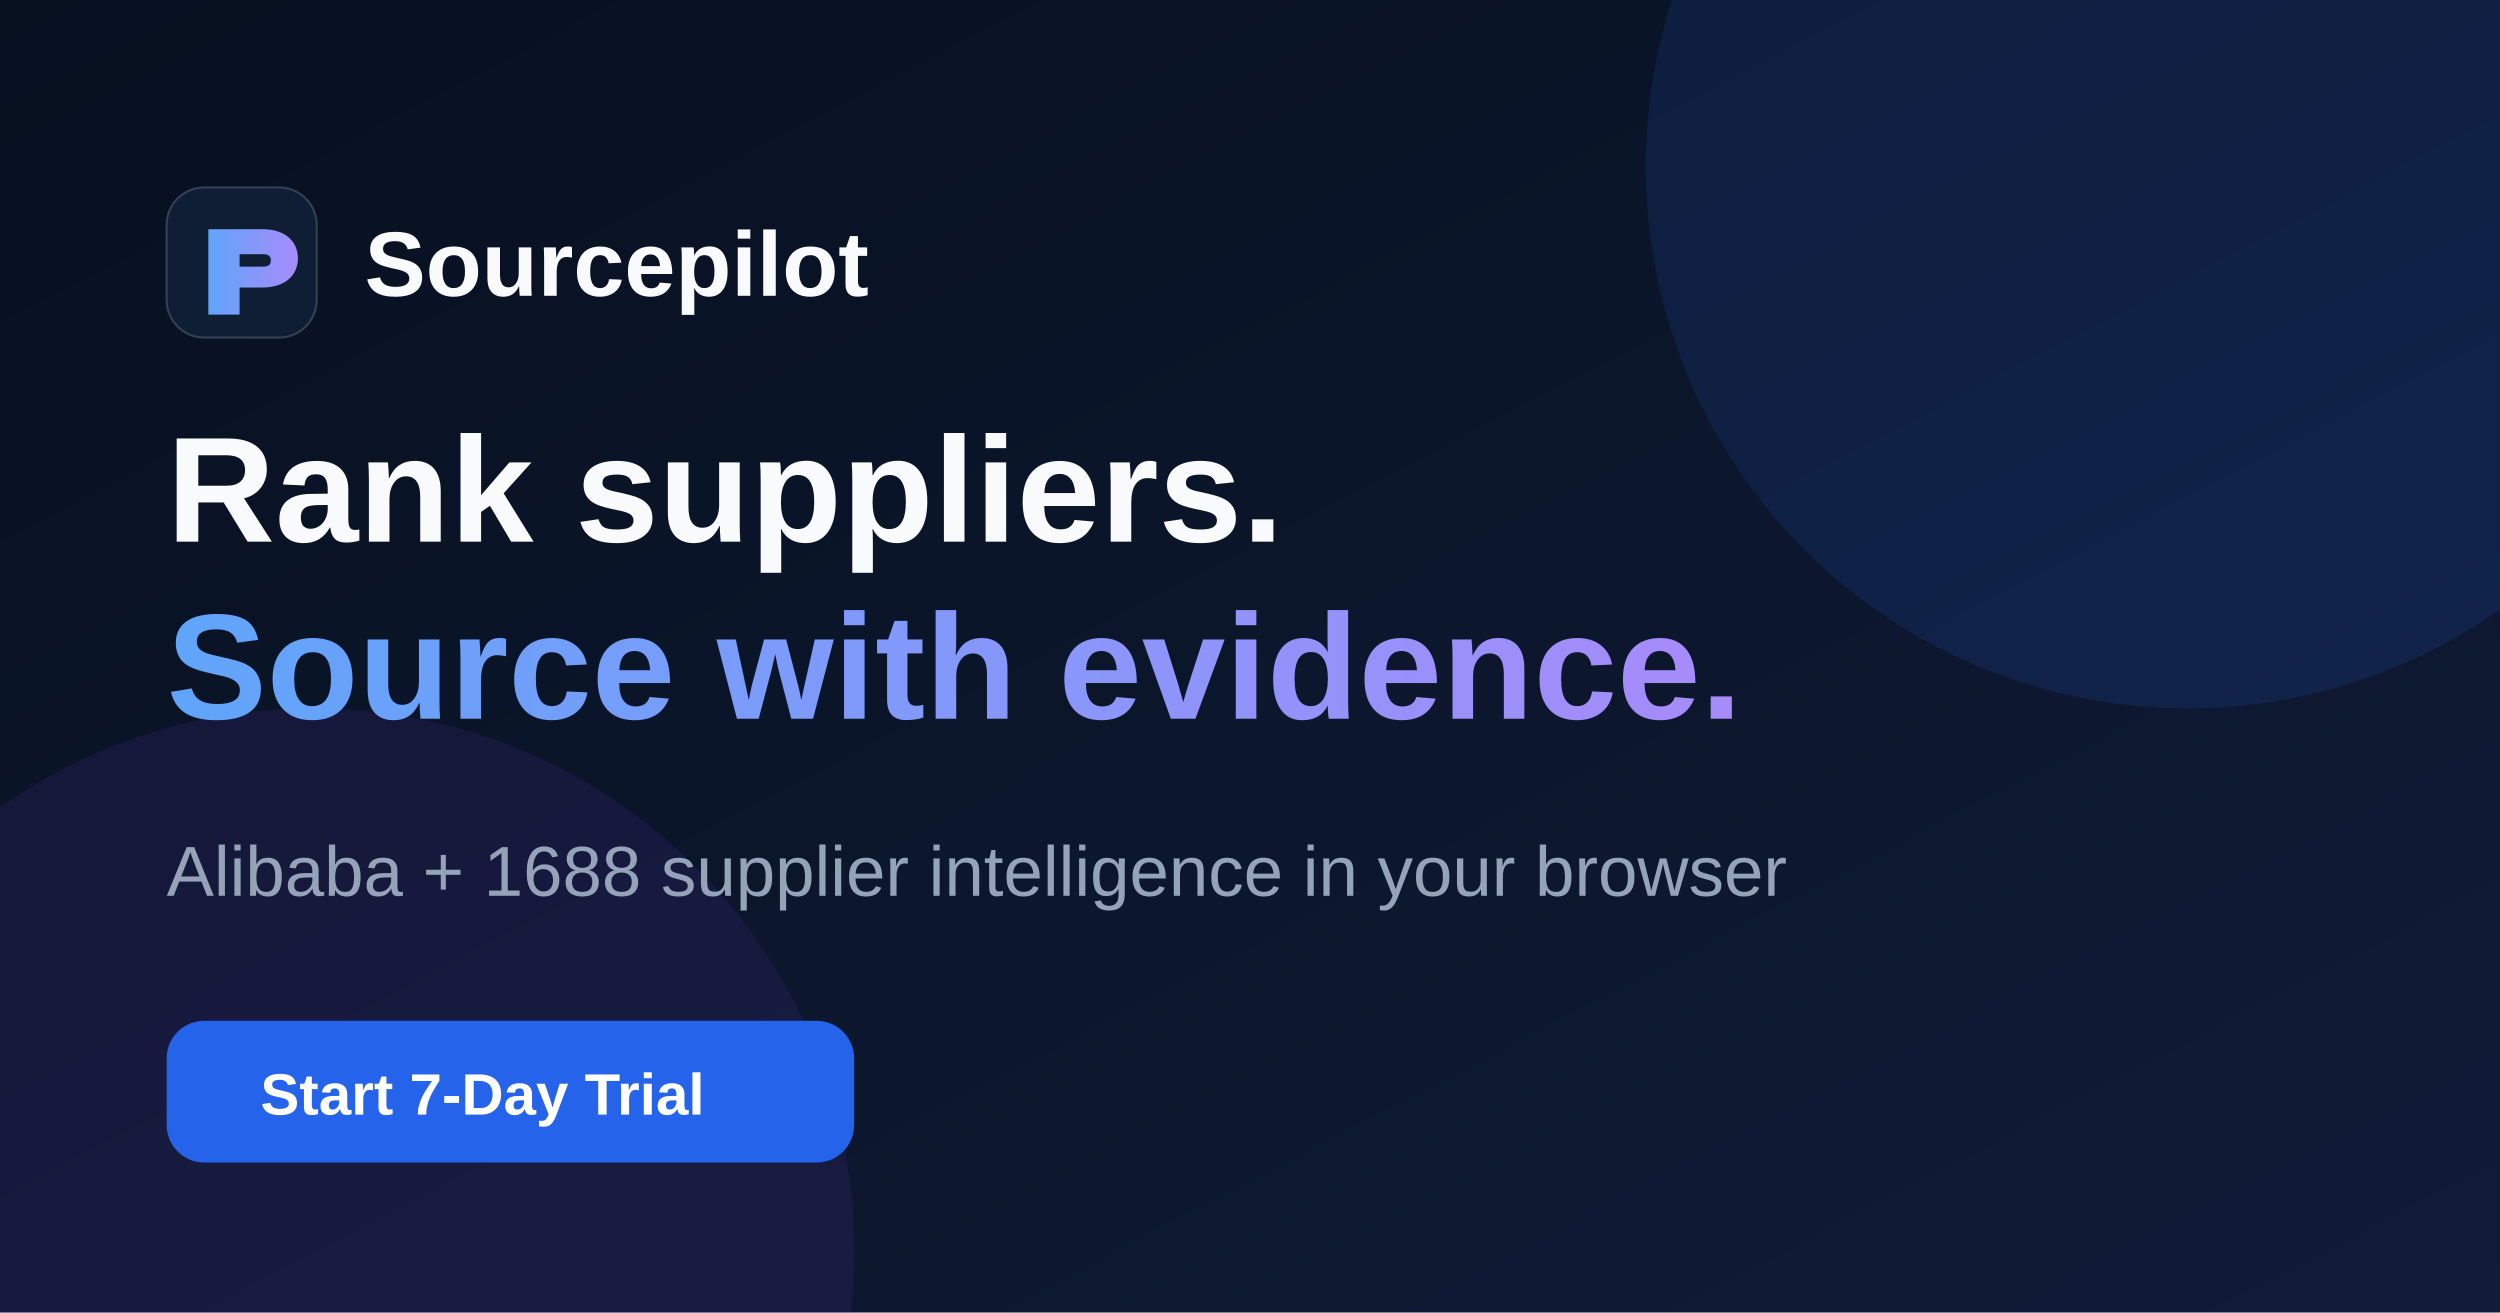
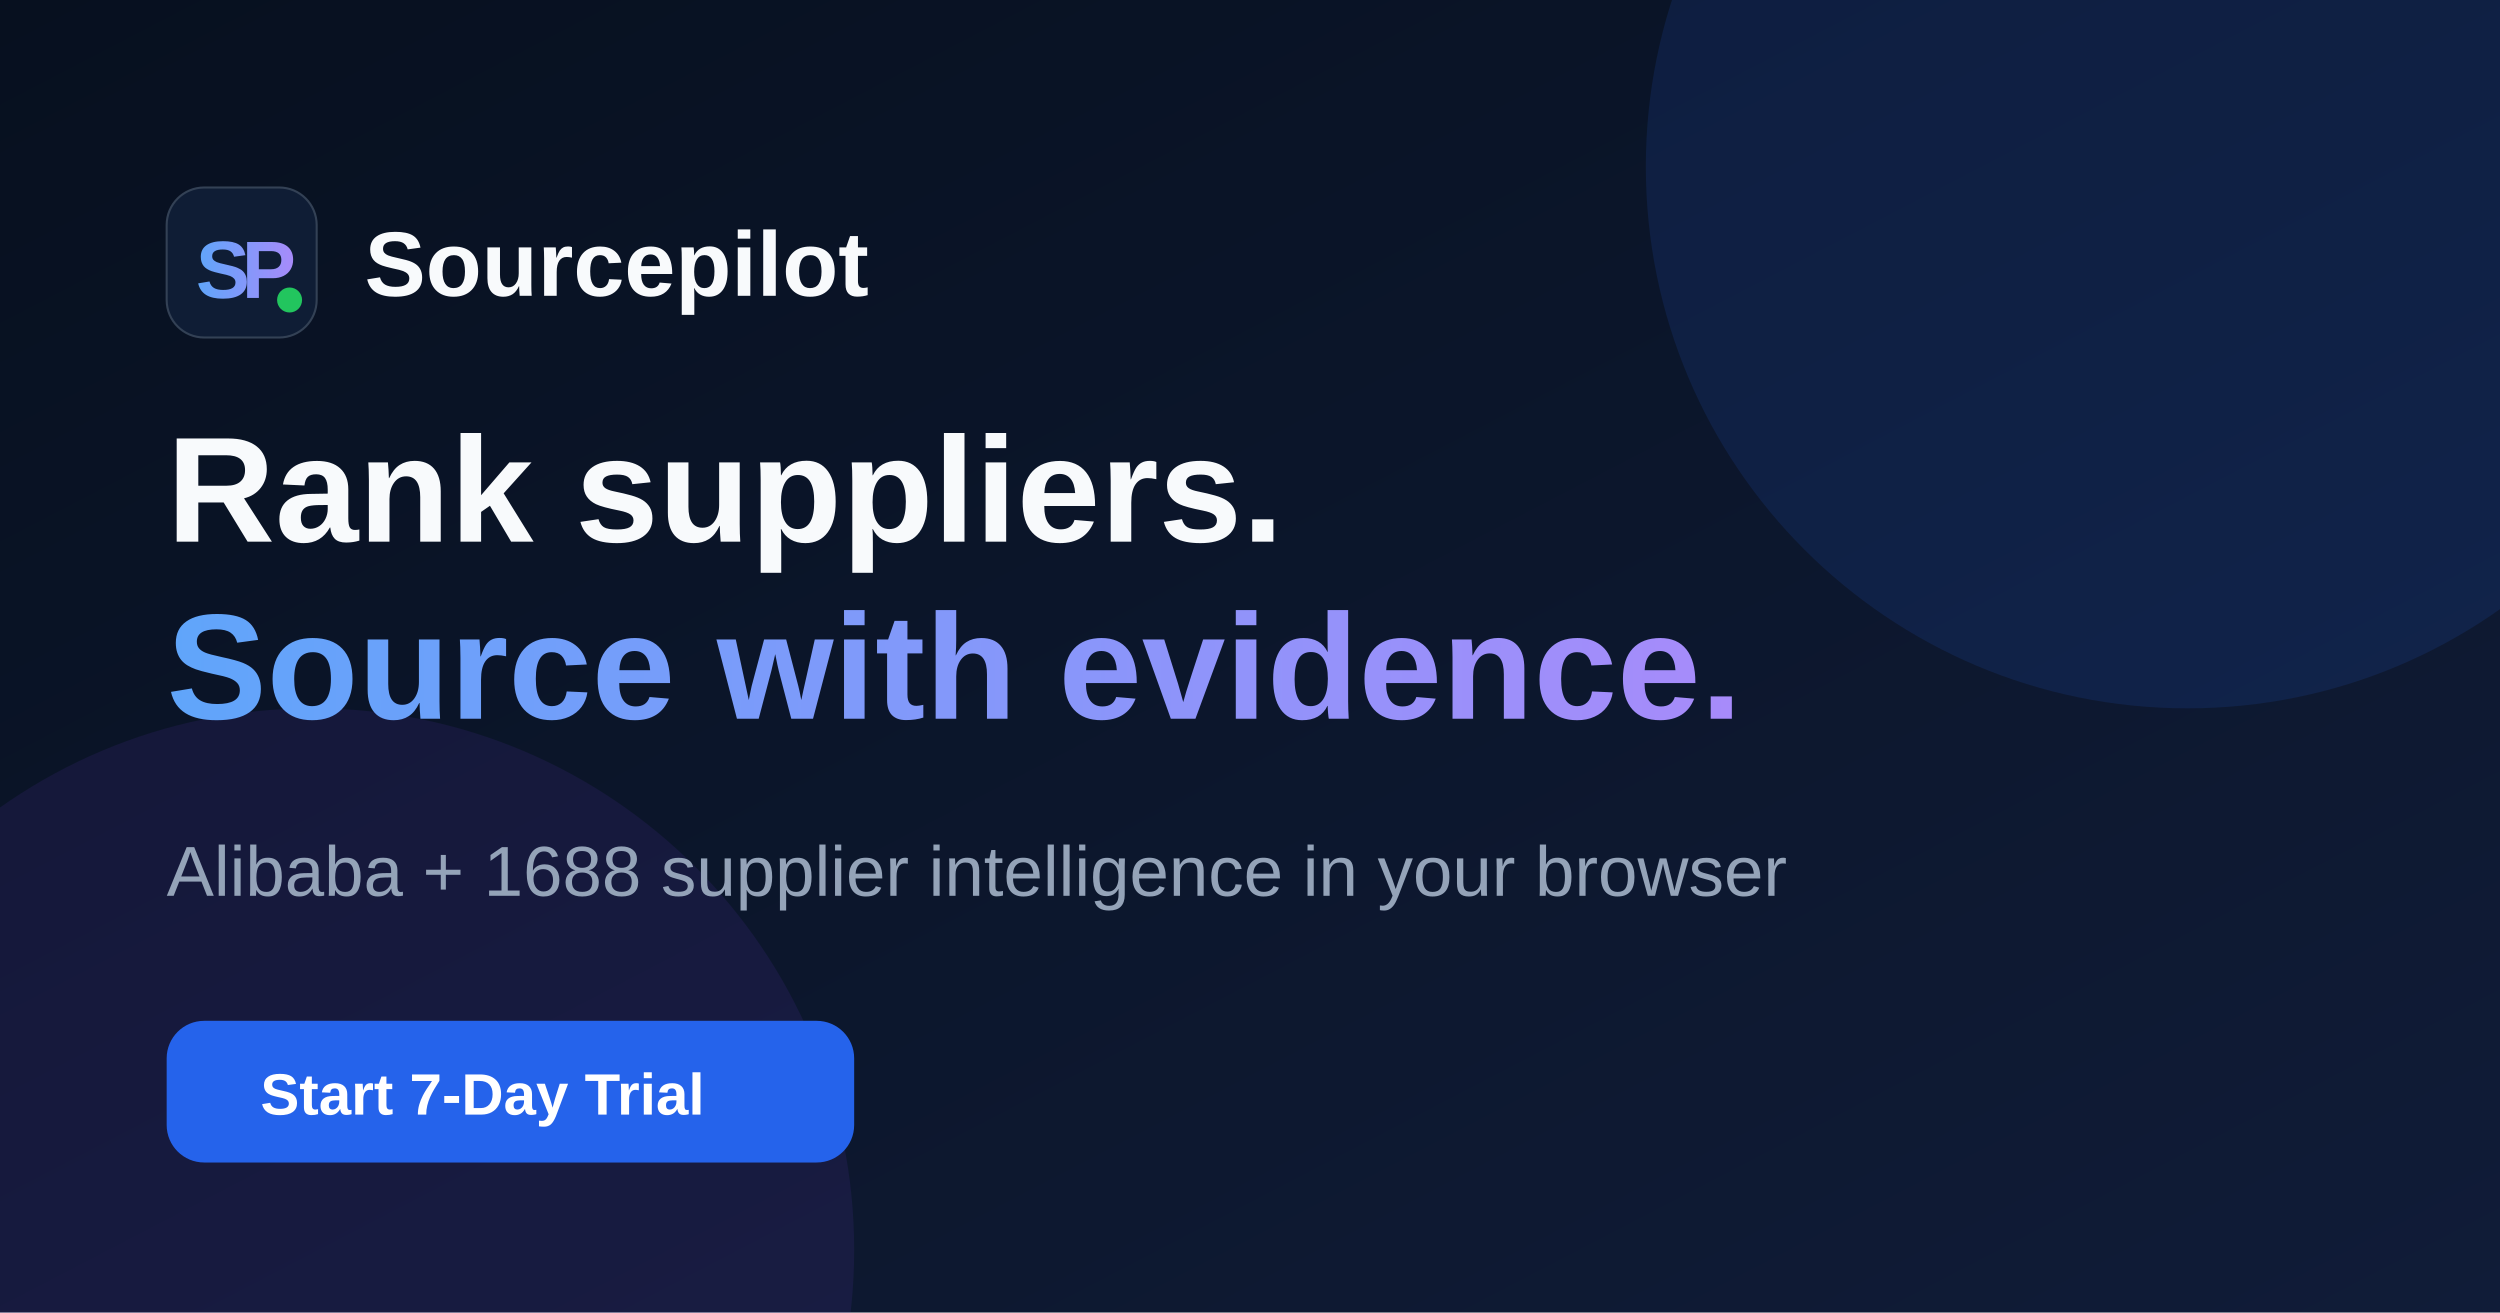
<svg xmlns="http://www.w3.org/2000/svg" width="1200" height="630" viewBox="0 0 1200 630">
  <defs>
    <linearGradient id="bg" x1="0" y1="0" x2="1" y2="1">
      <stop stop-color="#07101f" />
      <stop offset="1" stop-color="#101c38" />
    </linearGradient>
    <linearGradient id="accent" x1="0" y1="0" x2="1" y2="0">
      <stop stop-color="#60a5fa" />
      <stop offset="1" stop-color="#a78bfa" />
    </linearGradient>
  </defs>
  <rect width="1200" height="630" fill="url(#bg)" />
  <circle cx="1050" cy="80" r="260" fill="#2563eb" opacity=".13" />
  <circle cx="150" cy="600" r="260" fill="#7c3aed" opacity=".10" />
  <rect x="80" y="90" width="72" height="72" rx="18" fill="#0f1d35" stroke="#334155" />
-   <path d="M100 110h26c11 0 17 6 17 14s-6 14-17 14h-11v13h-15v-41zm15 12v6h11c3 0 4-1 4-3s-1-3-4-3h-11z" fill="url(#accent)" />
+   <text x="94" y="143" fill="url(#accent)" font-family="Arial, sans-serif" font-size="39" font-weight="900" letter-spacing="-4">SP</text>
+   <circle cx="139" cy="144" r="6" fill="#22c55e" />
  <text x="175" y="142" fill="#f8fafc" font-family="Arial, sans-serif" font-size="44" font-weight="700">Sourcepilot</text>
  <text x="80" y="260" fill="#f8fafc" font-family="Arial, sans-serif" font-size="72" font-weight="800">Rank suppliers.</text>
  <text x="80" y="345" fill="url(#accent)" font-family="Arial, sans-serif" font-size="72" font-weight="800">Source with evidence.</text>
  <text x="80" y="430" fill="#94a3b8" font-family="Arial, sans-serif" font-size="34">Alibaba + 1688 supplier intelligence in your browser</text>
  <rect x="80" y="490" width="330" height="68" rx="18" fill="#2563eb" />
  <text x="125" y="535" fill="#fff" font-family="Arial, sans-serif" font-size="28" font-weight="700">Start 7-Day Trial</text>
</svg>
